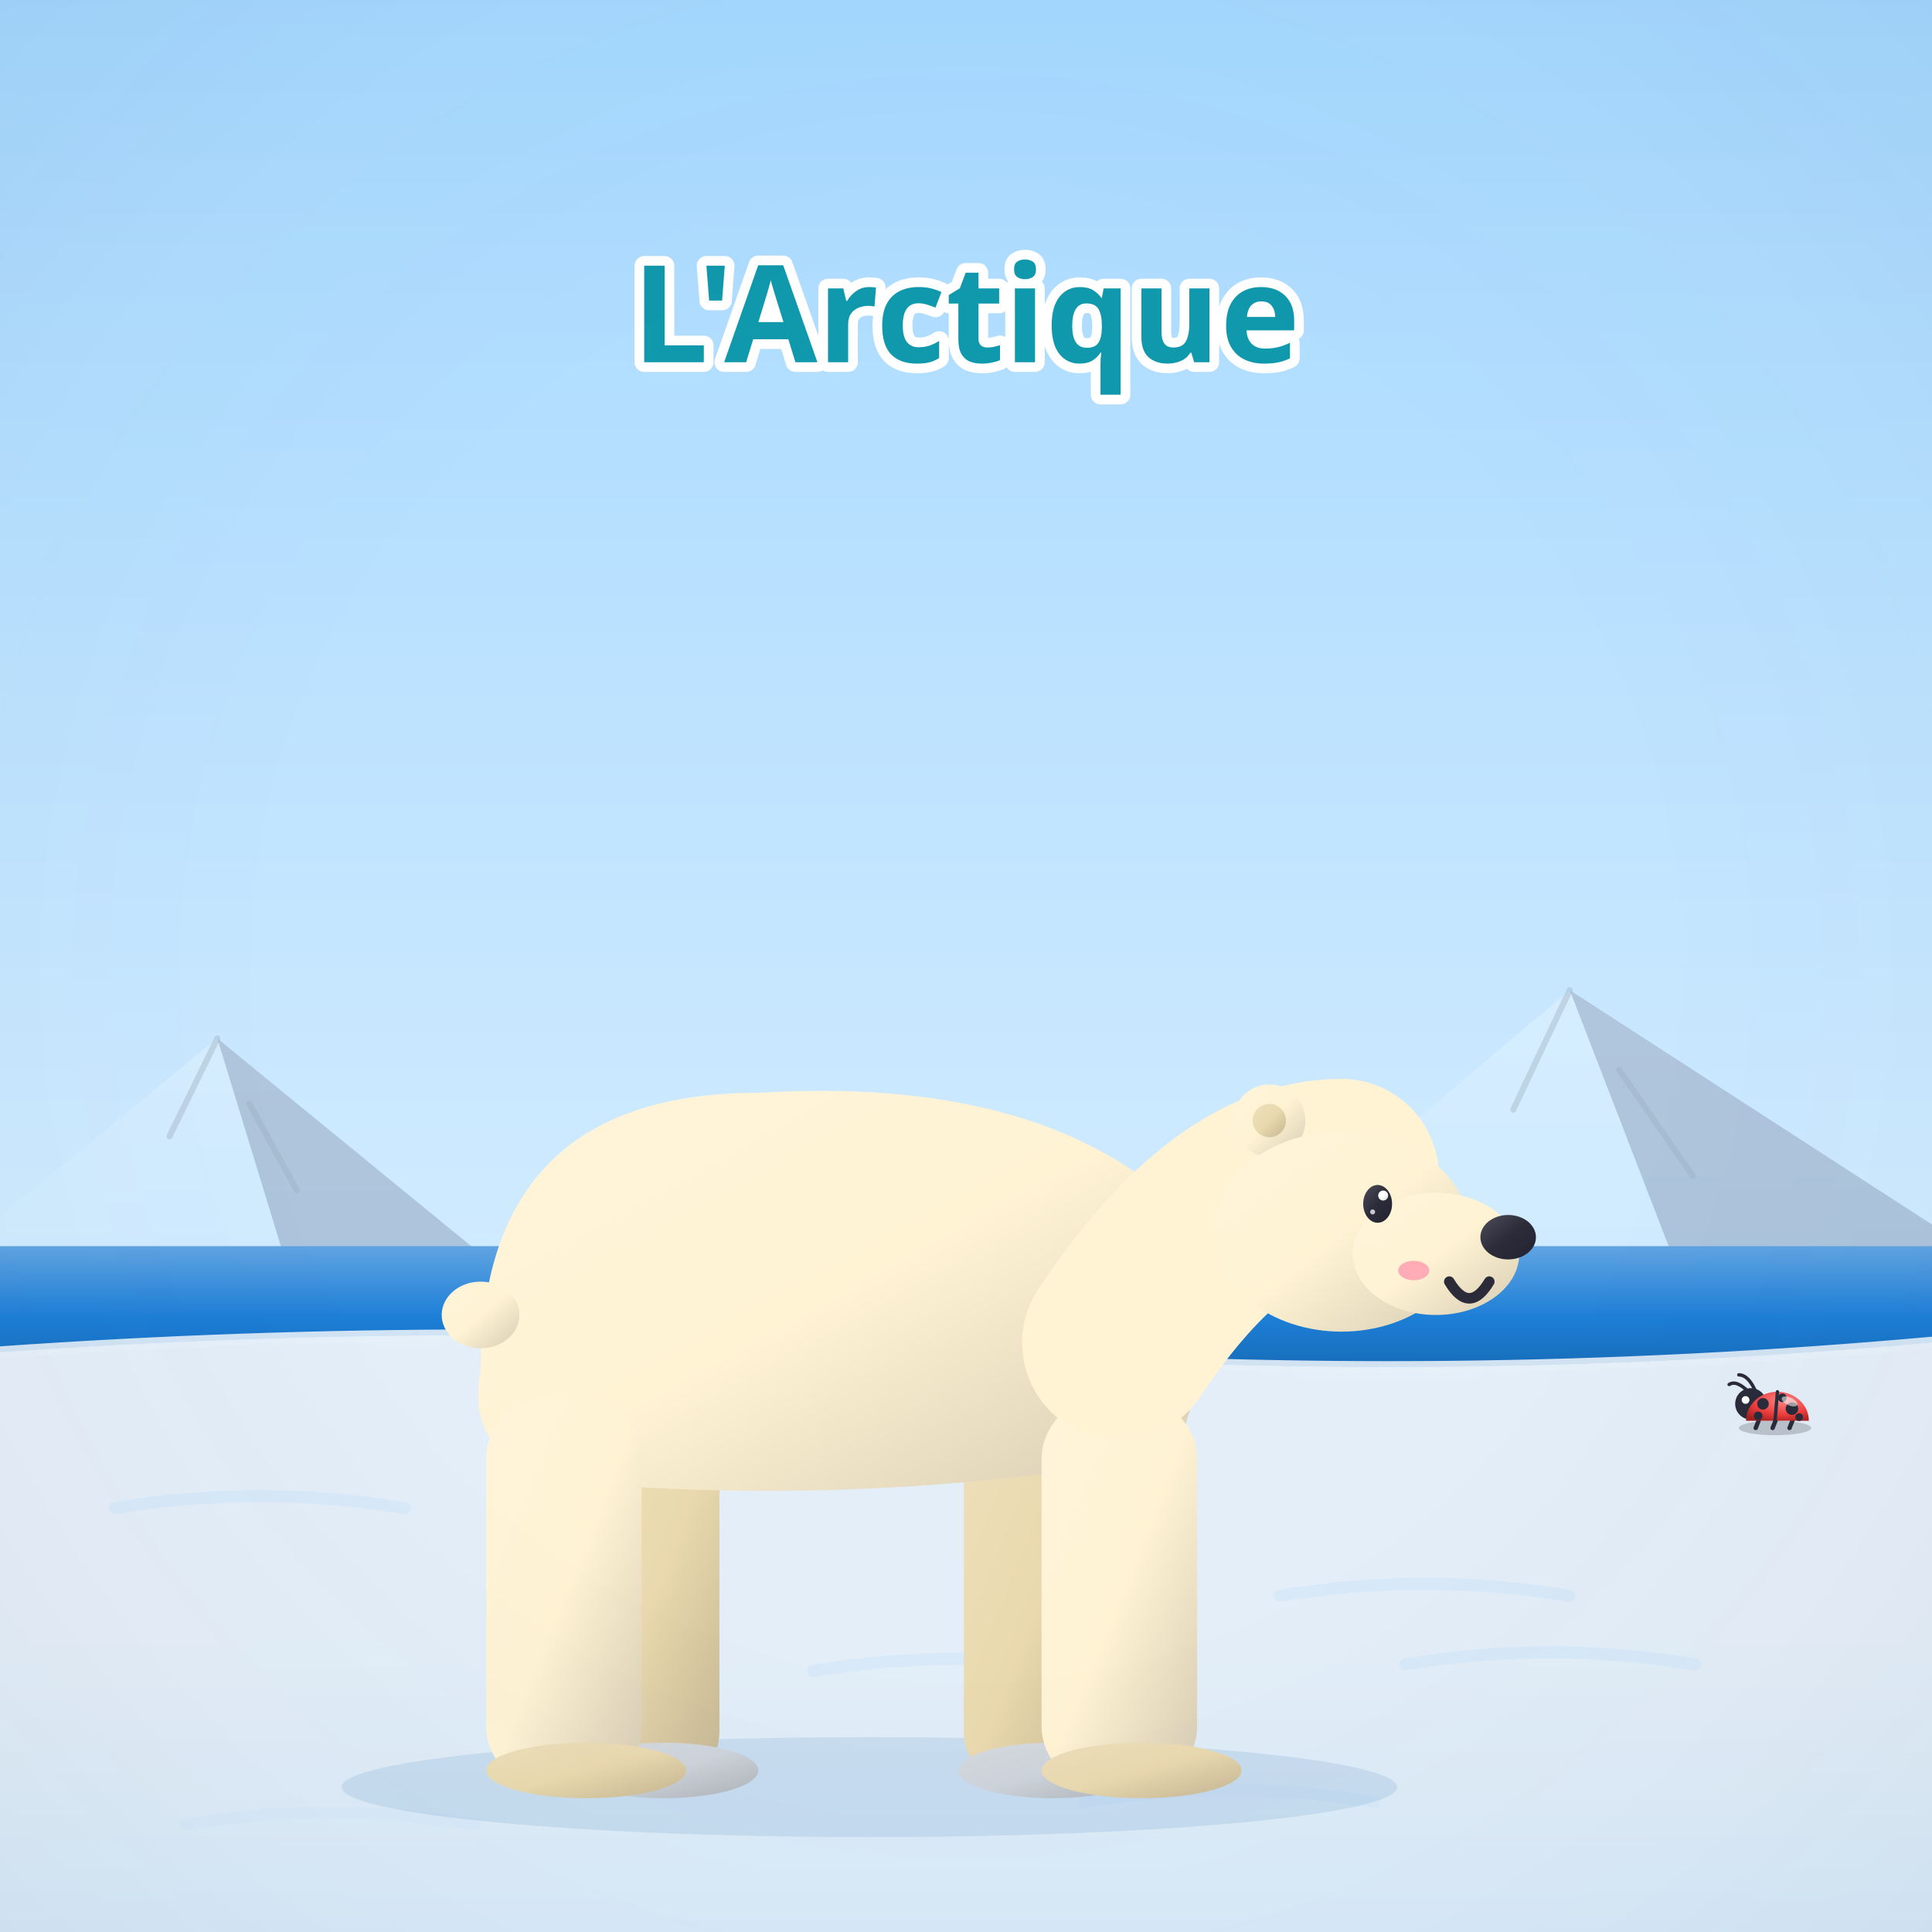
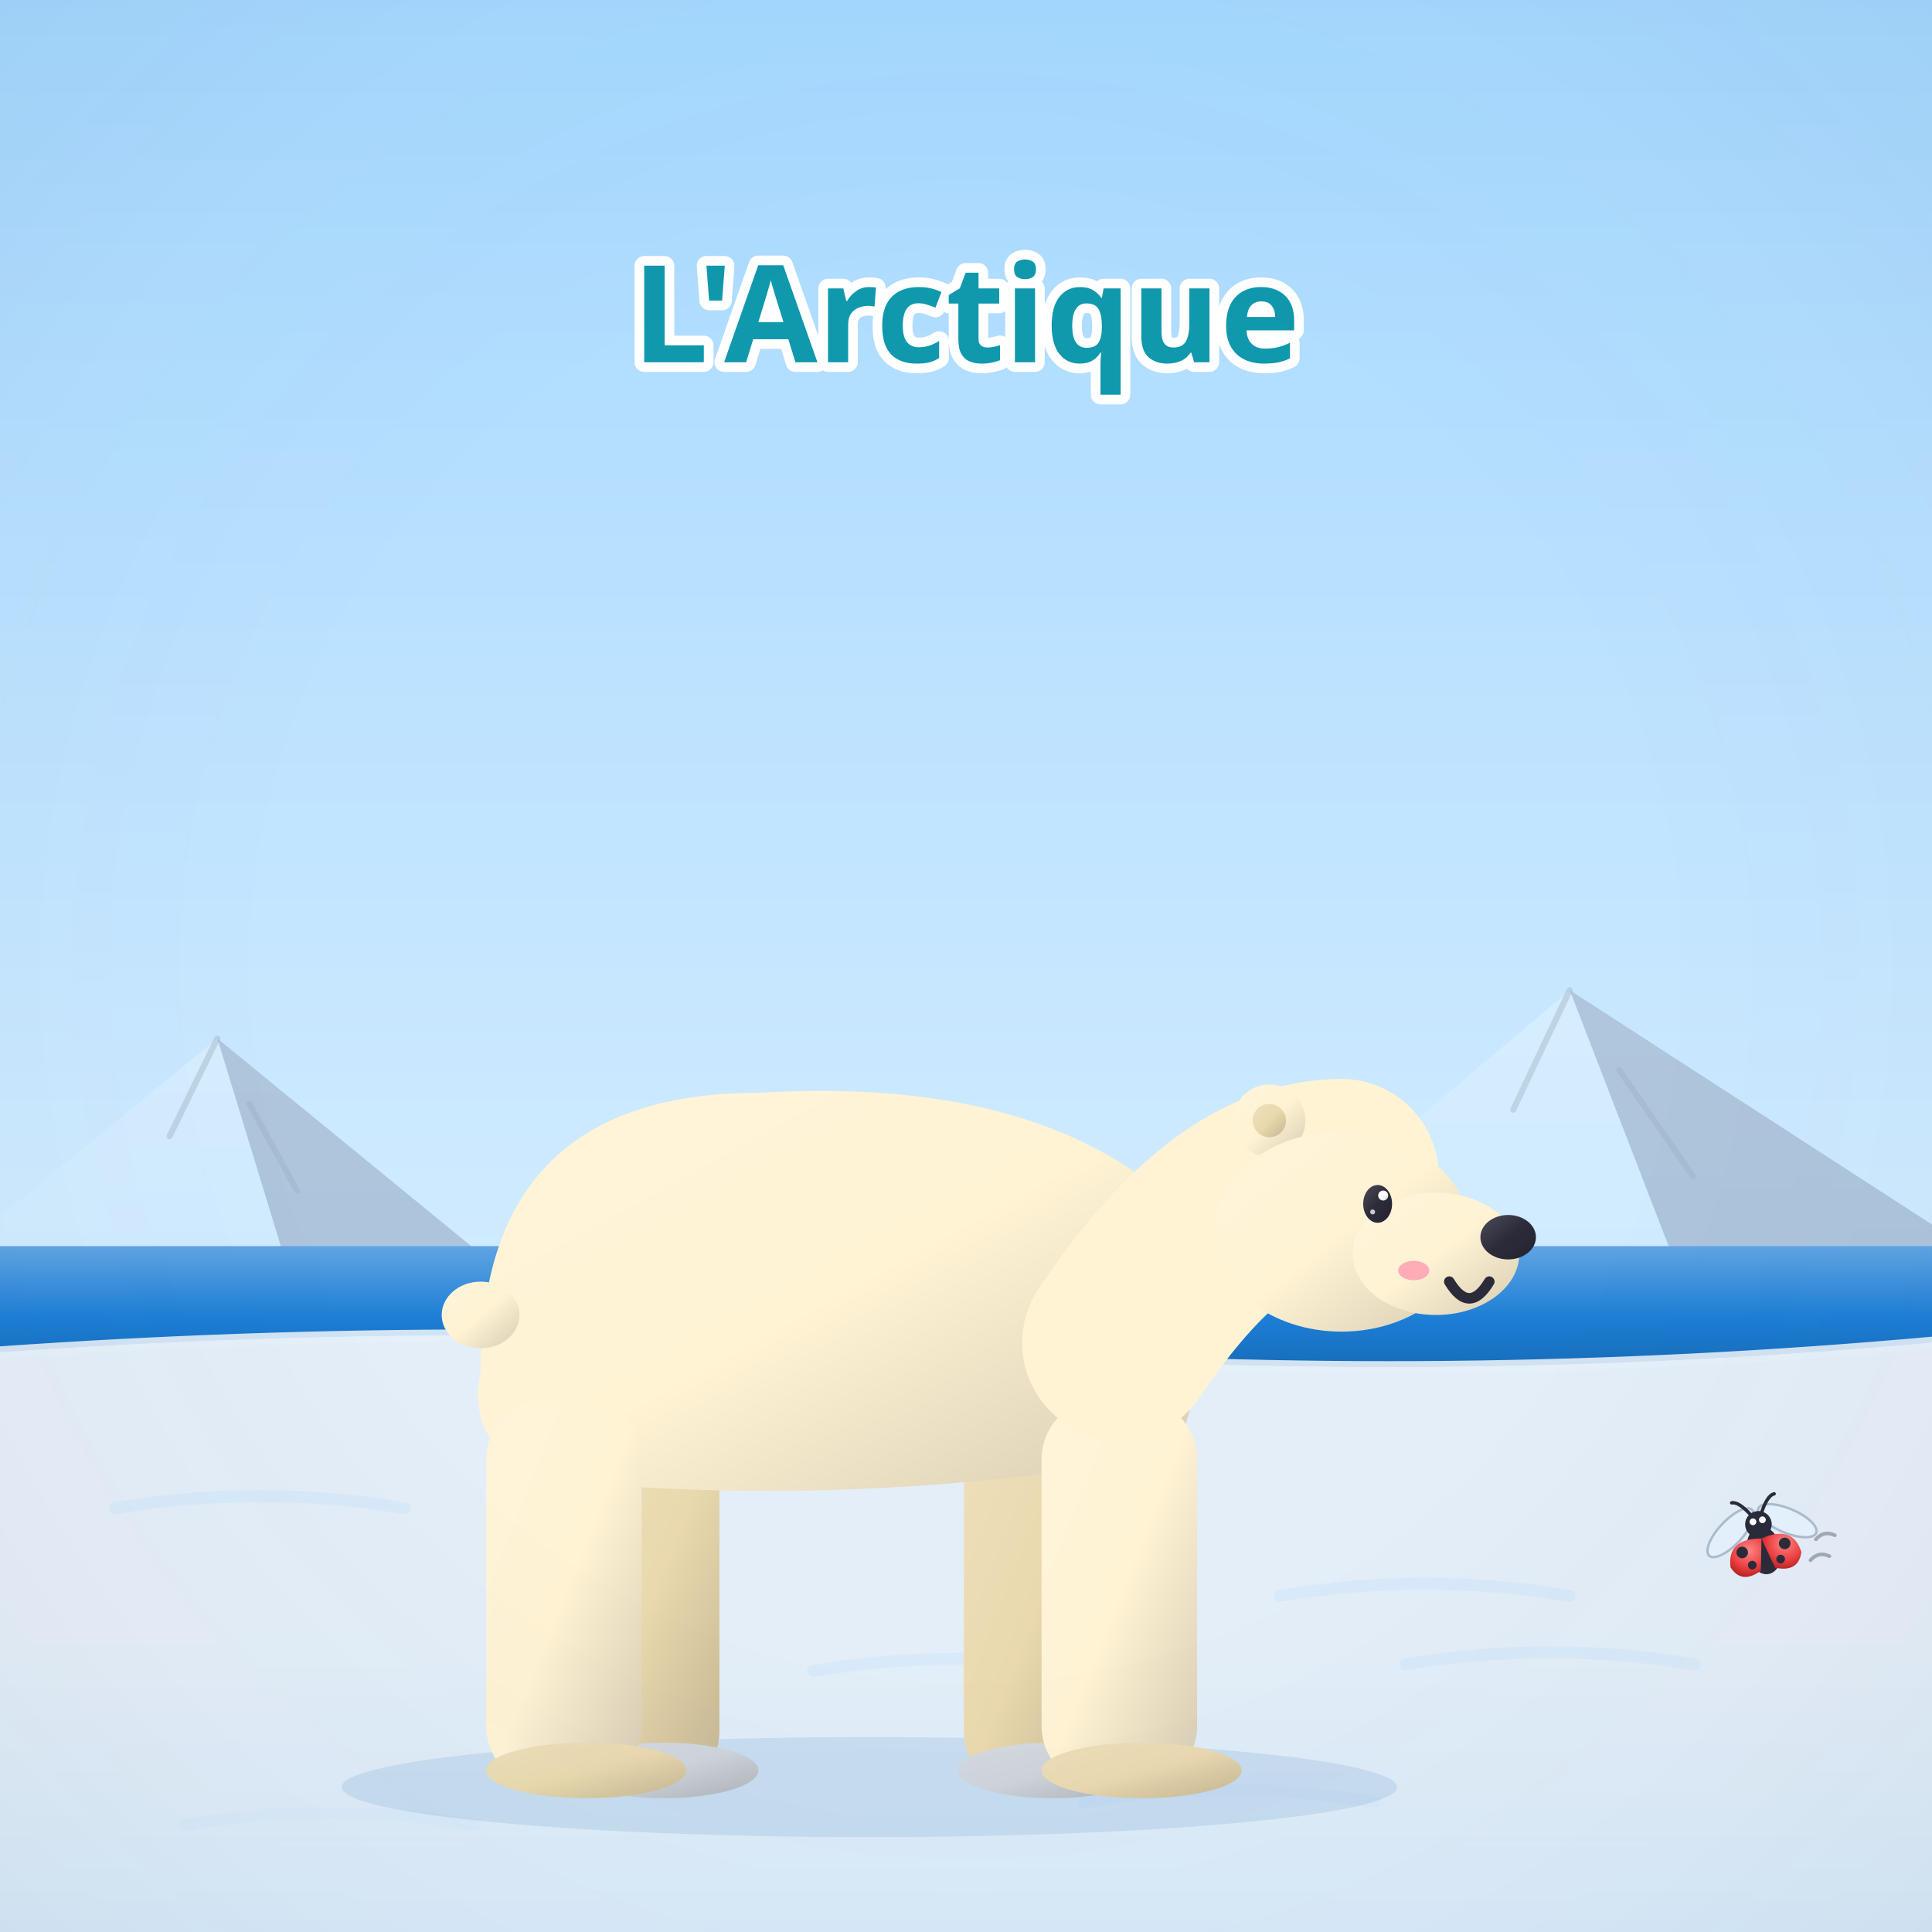
<svg xmlns="http://www.w3.org/2000/svg" viewBox="0 0 800 800" width="800" height="800">
  <defs>
    <linearGradient id="d8" x1="0" y1="0" x2="0" y2="1">
      <stop offset="0" stop-color="#a5d8ff" />
      <stop offset="1" stop-color="#e7f5ff" />
    </linearGradient>
    <linearGradient id="vol0044542" x1="0" y1="0" x2="1" y2="1">
      <stop offset="0" stop-color="#ffffff" />
      <stop offset="0.5" stop-color="#fff" />
      <stop offset="1" stop-color="#d6d6d6" />
    </linearGradient>
    <radialGradient id="vol0786585" cx="0.4" cy="0.3" r="0.8">
      <stop offset="0" stop-color="#ff8787" />
      <stop offset="0.6" stop-color="#f03e3e" />
      <stop offset="1" stop-color="#a61e1e" />
    </radialGradient>
    <linearGradient id="vol38c8b34" x1="0" y1="0" x2="1" y2="1">
      <stop offset="0" stop-color="#4c4c59" />
      <stop offset="0.5" stop-color="#2b2b3a" />
      <stop offset="1" stop-color="#242430" />
    </linearGradient>
    <radialGradient id="vol8d65416" cx="0.5" cy="0.5" r="0.7">
      <stop offset="0.5" stop-color="#1c2a52" stop-opacity="0" />
      <stop offset="0.8" stop-color="#1c2a52" stop-opacity="0.023" />
      <stop offset="1" stop-color="#1c2a52" stop-opacity="0.05" />
    </radialGradient>
    <linearGradient id="vola1830b3" x1="0" y1="0" x2="1" y2="1">
      <stop offset="0" stop-color="#d5dadf" />
      <stop offset="0.5" stop-color="#ced4da" />
      <stop offset="1" stop-color="#adb2b7" />
    </linearGradient>
    <linearGradient id="vola9d8b86" x1="0" y1="0" x2="0" y2="1">
      <stop offset="0" stop-color="#f8f9fa" />
      <stop offset="0.5" stop-color="#f8f9fa" />
      <stop offset="1" stop-color="#d0ebff" />
    </linearGradient>
    <linearGradient id="volb545df7" x1="0" y1="0" x2="1" y2="1">
      <stop offset="0" stop-color="#fff4da" />
      <stop offset="0.5" stop-color="#fff3d4" />
      <stop offset="1" stop-color="#d6ccb2" />
    </linearGradient>
    <linearGradient id="volcb423d6" x1="0" y1="0" x2="0" y2="1">
      <stop offset="0" stop-color="#60a4e2" />
      <stop offset="0.5" stop-color="#1c7ed6" />
      <stop offset="1" stop-color="#1664ab" />
    </linearGradient>
    <linearGradient id="voldf0b93a" x1="0" y1="0" x2="1" y2="1">
      <stop offset="0" stop-color="#eddfba" />
      <stop offset="0.5" stop-color="#ead9ae" />
      <stop offset="1" stop-color="#c4b692" />
    </linearGradient>
    <linearGradient id="volf36e4d8" x1="0" y1="0" x2="0" y2="1">
      <stop offset="0" stop-color="#d5edff" />
      <stop offset="1" stop-color="#d0ebff" />
    </linearGradient>
  </defs>
  <rect x="0" y="0" width="800" height="800" fill="url(#d8)" />
  <g>
    <polygon points="-20,520 90,430 200,520" fill="url(#volf36e4d8)" />
    <polygon points="90,430 200,520 117.5,520" fill="#1c2a52" opacity="0.2" />
    <path d="M 90 430 L 70.2 470.5 M 103.2 457 L 123 493" fill="none" stroke="#9cb0bf" stroke-width="2.5" stroke-linecap="round" stroke-linejoin="round" opacity="0.4" />
  </g>
  <g>
    <polygon points="520,520 650,410 820,520" fill="url(#volf36e4d8)" />
    <polygon points="650,410 820,520 692.5,520" fill="#1c2a52" opacity="0.2" />
    <path d="M 650 410 L 626.6 459.5 M 670.4 443 L 701 487" fill="none" stroke="#9cb0bf" stroke-width="2.5" stroke-linecap="round" stroke-linejoin="round" opacity="0.4" />
  </g>
  <rect x="0" y="516" width="800" height="60" fill="url(#volcb423d6)" />
  <path d="M 0 560 Q 200 546 400 560 T 800 556 L 800 800 L 0 800 Z" fill="url(#vola9d8b86)" />
  <path d="M 0 560 Q 200 546 400 560 T 800 556" fill="none" stroke="#ffffff" stroke-width="5" stroke-linecap="round" stroke-linejoin="round" opacity="0.8" />
  <path d="M 76.7 755.6 Q 136.7 745.6 196.7 755.6" fill="none" stroke="#d0ebff" stroke-width="5" stroke-linecap="round" stroke-linejoin="round" />
  <path d="M 529.9 660.8 Q 589.9 650.8 649.9 660.8" fill="none" stroke="#d0ebff" stroke-width="5" stroke-linecap="round" stroke-linejoin="round" />
  <path d="M 336.7 691.9 Q 396.7 681.9 456.7 691.9" fill="none" stroke="#d0ebff" stroke-width="5" stroke-linecap="round" stroke-linejoin="round" />
  <path d="M 449.1 746.2 Q 509.1 736.2 569.1 746.2" fill="none" stroke="#d0ebff" stroke-width="5" stroke-linecap="round" stroke-linejoin="round" />
  <path d="M 47.6 624.5 Q 107.6 614.5 167.6 624.5" fill="none" stroke="#d0ebff" stroke-width="5" stroke-linecap="round" stroke-linejoin="round" />
  <path d="M 581.8 689.2 Q 641.8 679.2 701.8 689.2" fill="none" stroke="#d0ebff" stroke-width="5" stroke-linecap="round" stroke-linejoin="round" />
  <path d="M 0 560 Q 200 546 400 560 T 800 556 L 800 800 L 0 800 Z" fill="#dbe9f7" opacity="0.7" />
  <g transform="translate(360 740) scale(1.15 1.15)">
    <ellipse cx="0" cy="0" rx="190" ry="18" fill="#1864ab" opacity="0.12" />
    <rect x="-106" y="-130" width="52" height="130" rx="20" fill="url(#voldf0b93a)" />
    <ellipse cx="-74" cy="-6" rx="34" ry="10" fill="url(#vola1830b3)" />
    <rect x="34" y="-130" width="52" height="130" rx="20" fill="url(#voldf0b93a)" />
    <ellipse cx="66" cy="-6" rx="34" ry="10" fill="url(#vola1830b3)" />
    <path d="M -140 -150 Q -140 -250 -40 -250 Q 60 -256 110 -210 Q 130 -170 110 -120 Q 0 -100 -110 -110 Q -146 -118 -140 -150 Z" fill="url(#volb545df7)" />
    <ellipse cx="-140" cy="-170" rx="14" ry="12" fill="url(#volb545df7)" />
    <rect x="-138" y="-140" width="56" height="140" rx="22" fill="url(#volb545df7)" />
    <ellipse cx="-102" cy="-6" rx="36" ry="10" fill="url(#voldf0b93a)" />
    <rect x="62" y="-140" width="56" height="140" rx="22" fill="url(#volb545df7)" />
    <ellipse cx="98" cy="-6" rx="36" ry="10" fill="url(#voldf0b93a)" />
    <path d="M 90 -160 Q 130 -220 170 -220" fill="none" stroke="#fff3d4" stroke-width="70" stroke-linecap="round" stroke-linejoin="round" />
    <circle cx="144" cy="-240" r="13" fill="url(#volb545df7)" />
    <circle cx="144" cy="-240" r="6" fill="url(#voldf0b93a)" />
    <ellipse cx="170" cy="-200" rx="46" ry="36" fill="url(#volb545df7)" />
    <ellipse cx="204" cy="-192" rx="30" ry="22" fill="url(#volb545df7)" />
    <ellipse cx="230" cy="-198" rx="10" ry="8" fill="url(#vol38c8b34)" />
    <ellipse cx="183" cy="-210" rx="5.2" ry="6.8" fill="url(#vol38c8b34)" />
    <circle cx="185" cy="-213" r="1.8" fill="url(#vol0044542)" />
    <circle cx="181.2" cy="-207.1" r="0.9" fill="#fff" opacity="0.75" />
    <ellipse cx="196" cy="-186" rx="5.6" ry="3.5" fill="#ff8fab" opacity="0.7" />
    <g transform="translate(216 -182)">
      <path d="M -7.2 0 Q 0 12 7.2 0" fill="none" stroke="#2b2b3a" stroke-width="3.8" stroke-linecap="round" stroke-linejoin="round" />
    </g>
  </g>
  <text x="400" y="150" font-family="Fredoka, Andika, sans-serif" font-weight="700" font-size="56" text-anchor="middle" fill="#1098ad" stroke="#fff" stroke-width="8" stroke-linejoin="round" paint-order="stroke">L'Arctique</text>
-   <g transform="translate(736 590.3) scale(-1 1)">
+   <g transform="translate(730 640) rotate(-12) scale(-1 1)">
    <g data-relief="non">
-       <ellipse cx="1" cy="1" rx="15" ry="3" fill="#000" opacity="0.18" />
-       <line x1="-7" y1="-4" x2="-5" y2="1" stroke="#2b2b3a" stroke-width="1.8" stroke-linecap="round" />
-       <line x1="0" y1="-4" x2="2" y2="1" stroke="#2b2b3a" stroke-width="1.8" stroke-linecap="round" />
-       <line x1="7" y1="-4" x2="9" y2="1" stroke="#2b2b3a" stroke-width="1.8" stroke-linecap="round" />
-       <circle cx="11" cy="-9" r="6.5" fill="#2b2b3a" />
-       <circle cx="13.2" cy="-10.6" r="1.6" fill="#fff" />
-       <path d="M 9 -14 Q 12 -21 16 -21 M 12 -14 Q 17 -19 20 -17" fill="none" stroke="#2b2b3a" stroke-width="1.4" stroke-linecap="round" stroke-linejoin="round" />
-       <path d="M -13 -2 A 13 12 0 0 1 13 -2 Z" fill="url(#vol0786585)" />
-       <line x1="0" y1="-14" x2="1" y2="-2" stroke="#2b2b3a" stroke-width="1.4" stroke-linecap="round" />
-       <circle cx="-6" cy="-7" r="2.6" fill="#2b2b3a" />
-       <circle cx="6" cy="-9" r="2.4" fill="#2b2b3a" />
-       <circle cx="-2" cy="-11.5" r="1.8" fill="#2b2b3a" />
-       <circle cx="8" cy="-4" r="1.8" fill="#2b2b3a" />
-       <circle cx="-9" cy="-3.5" r="1.6" fill="#2b2b3a" />
-       <ellipse cx="-5" cy="-10" rx="3.5" ry="1.6" fill="#fff" transform="rotate(-25 -5 -10)" opacity="0.55" />
+       <ellipse cx="-12" cy="-8" rx="13" ry="5" fill="#e7f5ff" transform="rotate(-35 -12 -8)" opacity="0.85" stroke="#a5b4c8" stroke-width="1" />
+       <ellipse cx="12" cy="-8" rx="13" ry="5" fill="#e7f5ff" transform="rotate(35 12 -8)" opacity="0.85" stroke="#a5b4c8" stroke-width="1" />
+       <ellipse cx="0" cy="2" rx="7" ry="10" fill="#2b2b3a" />
+       <circle cx="0" cy="-9" r="5.5" fill="#2b2b3a" />
+       <circle cx="-2" cy="-10.5" r="1.4" fill="#fff" />
+       <circle cx="2" cy="-10.5" r="1.4" fill="#fff" />
+       <path d="M -2 -13 Q -6 -20 -9 -20 M 2 -13 Q 6 -20 9 -20" fill="none" stroke="#2b2b3a" stroke-width="1.4" stroke-linecap="round" stroke-linejoin="round" />
+       <path d="M 0 -3 Q -14 -6 -15 6 Q -12 14 -3 10 Z" fill="url(#vol0786585)" />
+       <circle cx="-9" cy="1" r="2.4" fill="#2b2b3a" />
+       <circle cx="-6" cy="7" r="1.8" fill="#2b2b3a" />
+       <path d="M 0 -3 Q 14 -6 15 6 Q 12 14 3 10 Z" fill="url(#vol0786585)" />
+       <circle cx="9" cy="1" r="2.4" fill="#2b2b3a" />
+       <circle cx="6" cy="7" r="1.8" fill="#2b2b3a" />
+       <path d="M -26 10 q 4 -3 8 0 M -30 2 q 4 -3 8 0" fill="none" stroke="#868e96" stroke-width="1.5" stroke-linecap="round" stroke-linejoin="round" opacity="0.7" />
    </g>
  </g>
  <g data-finition="oui">
    <rect x="0" y="0" width="800" height="800" fill="url(#vol8d65416)" />
  </g>
</svg>
